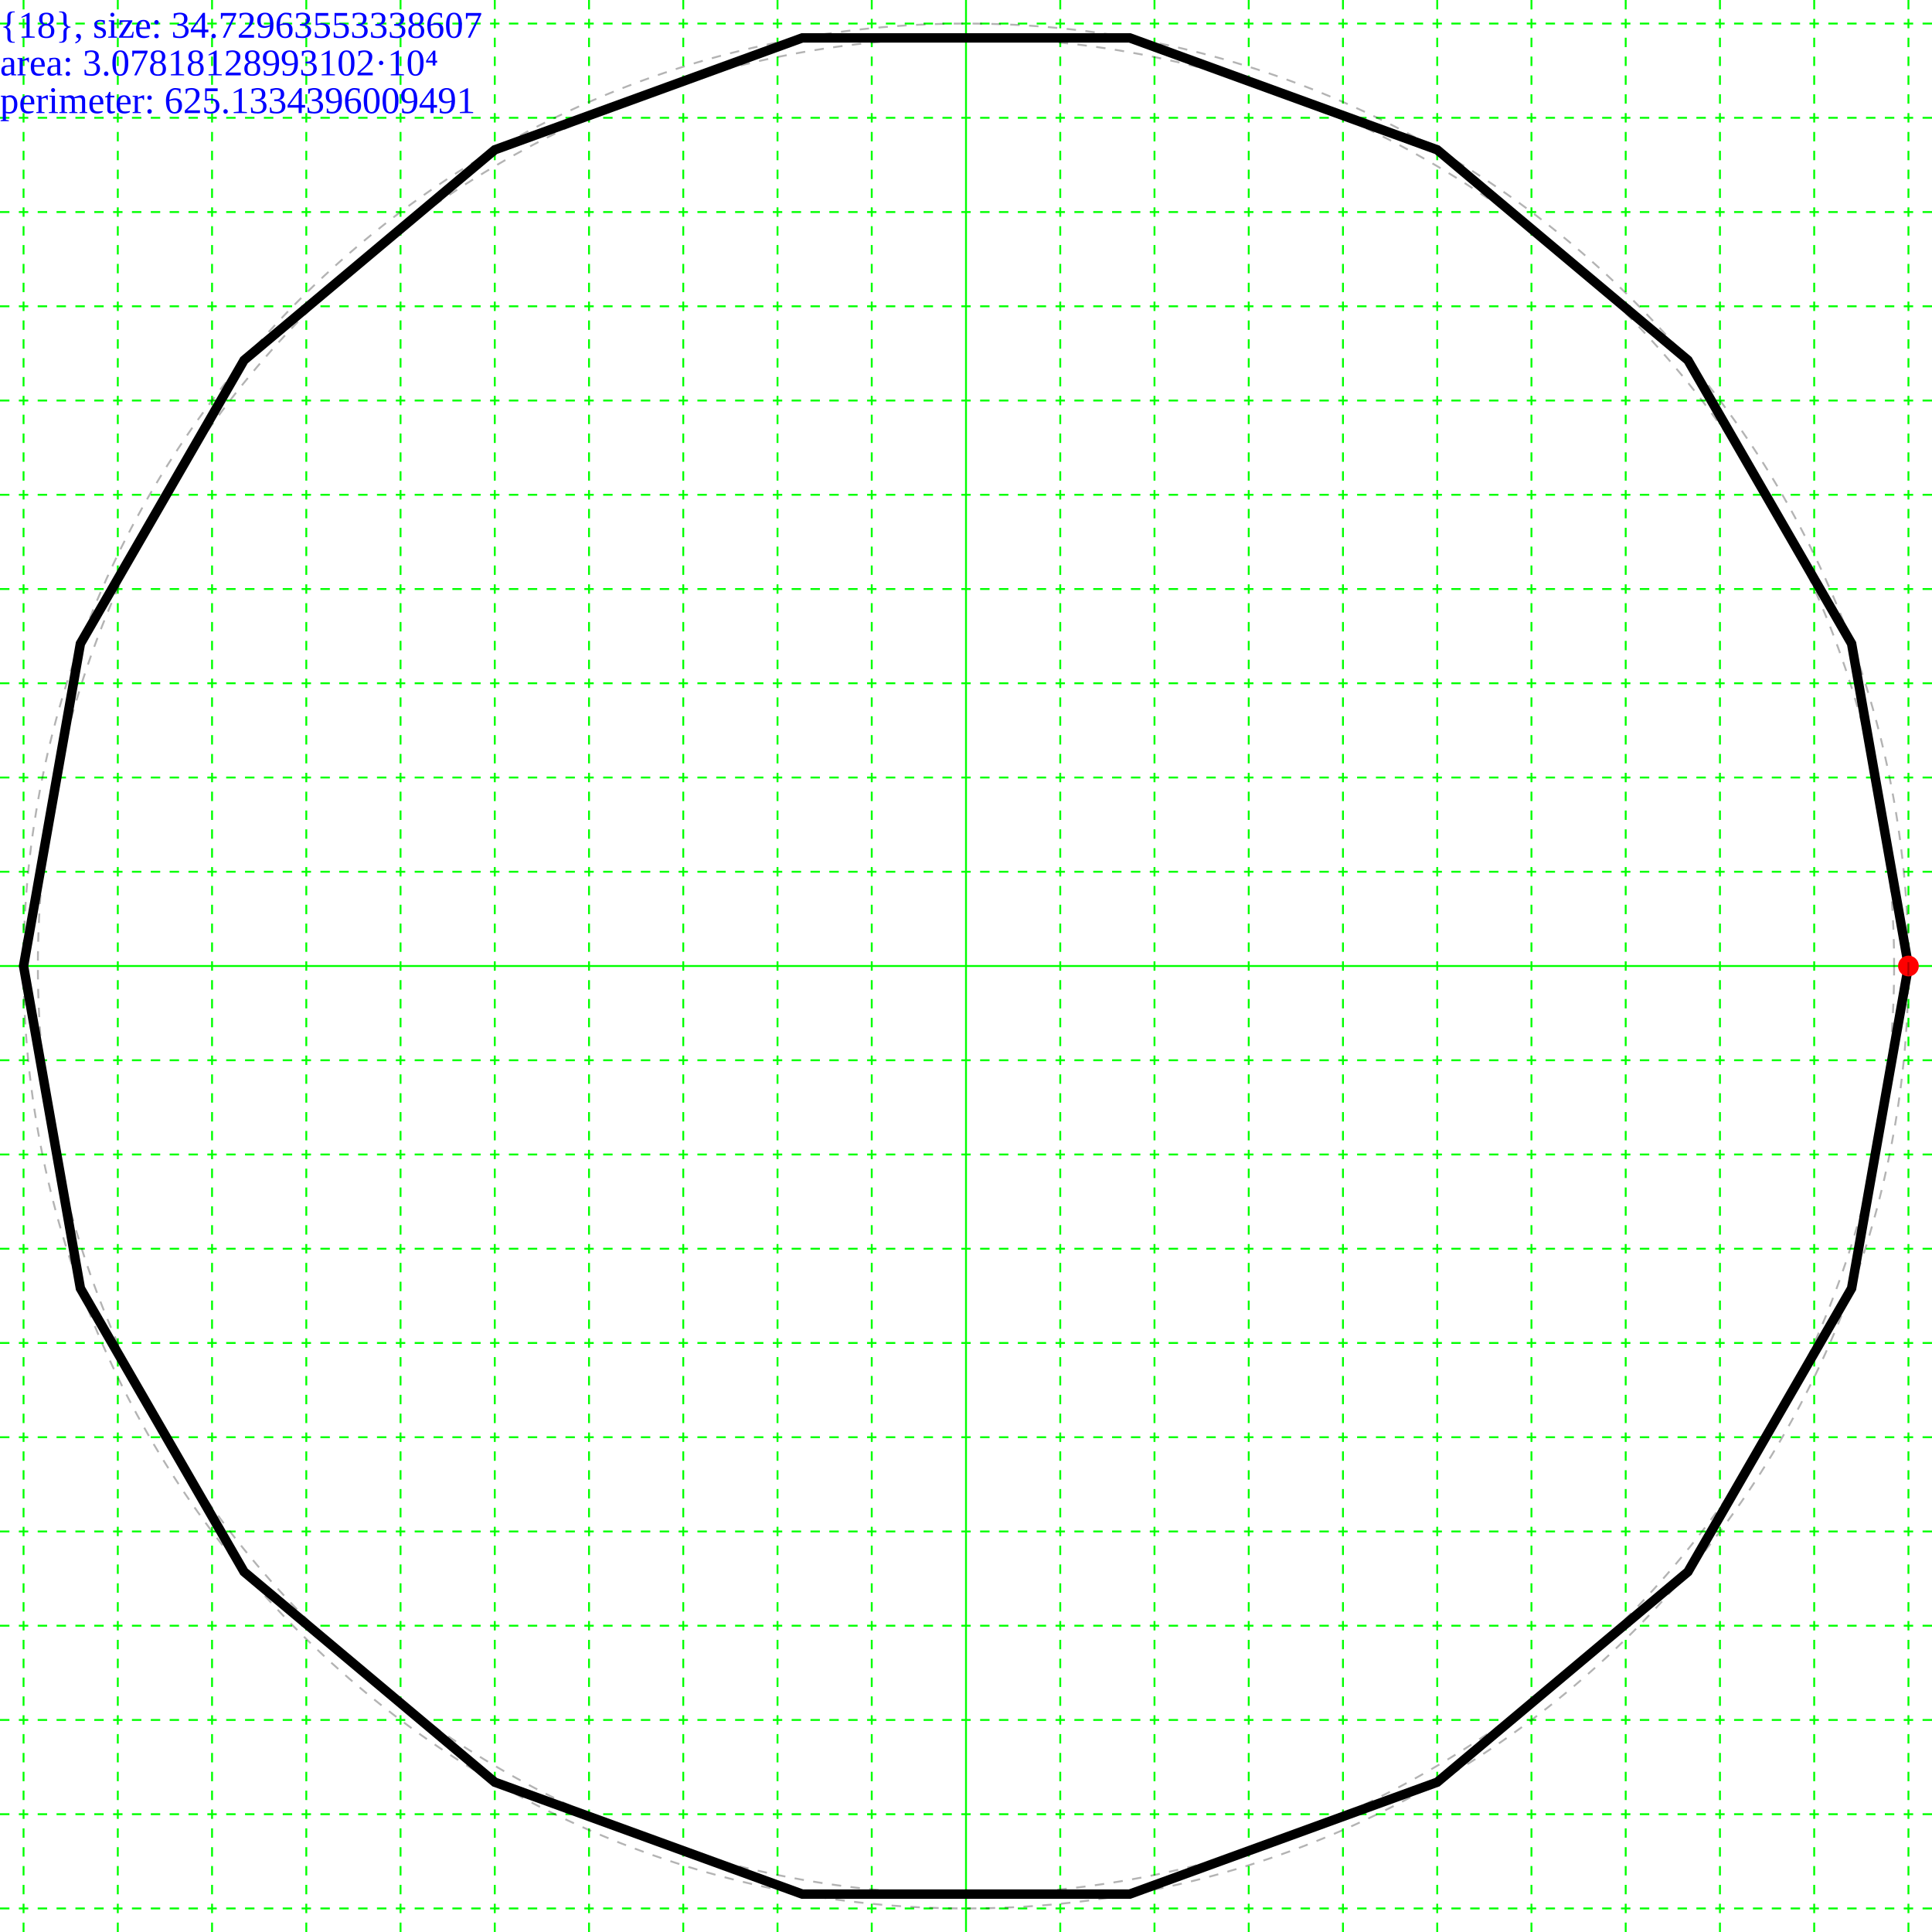
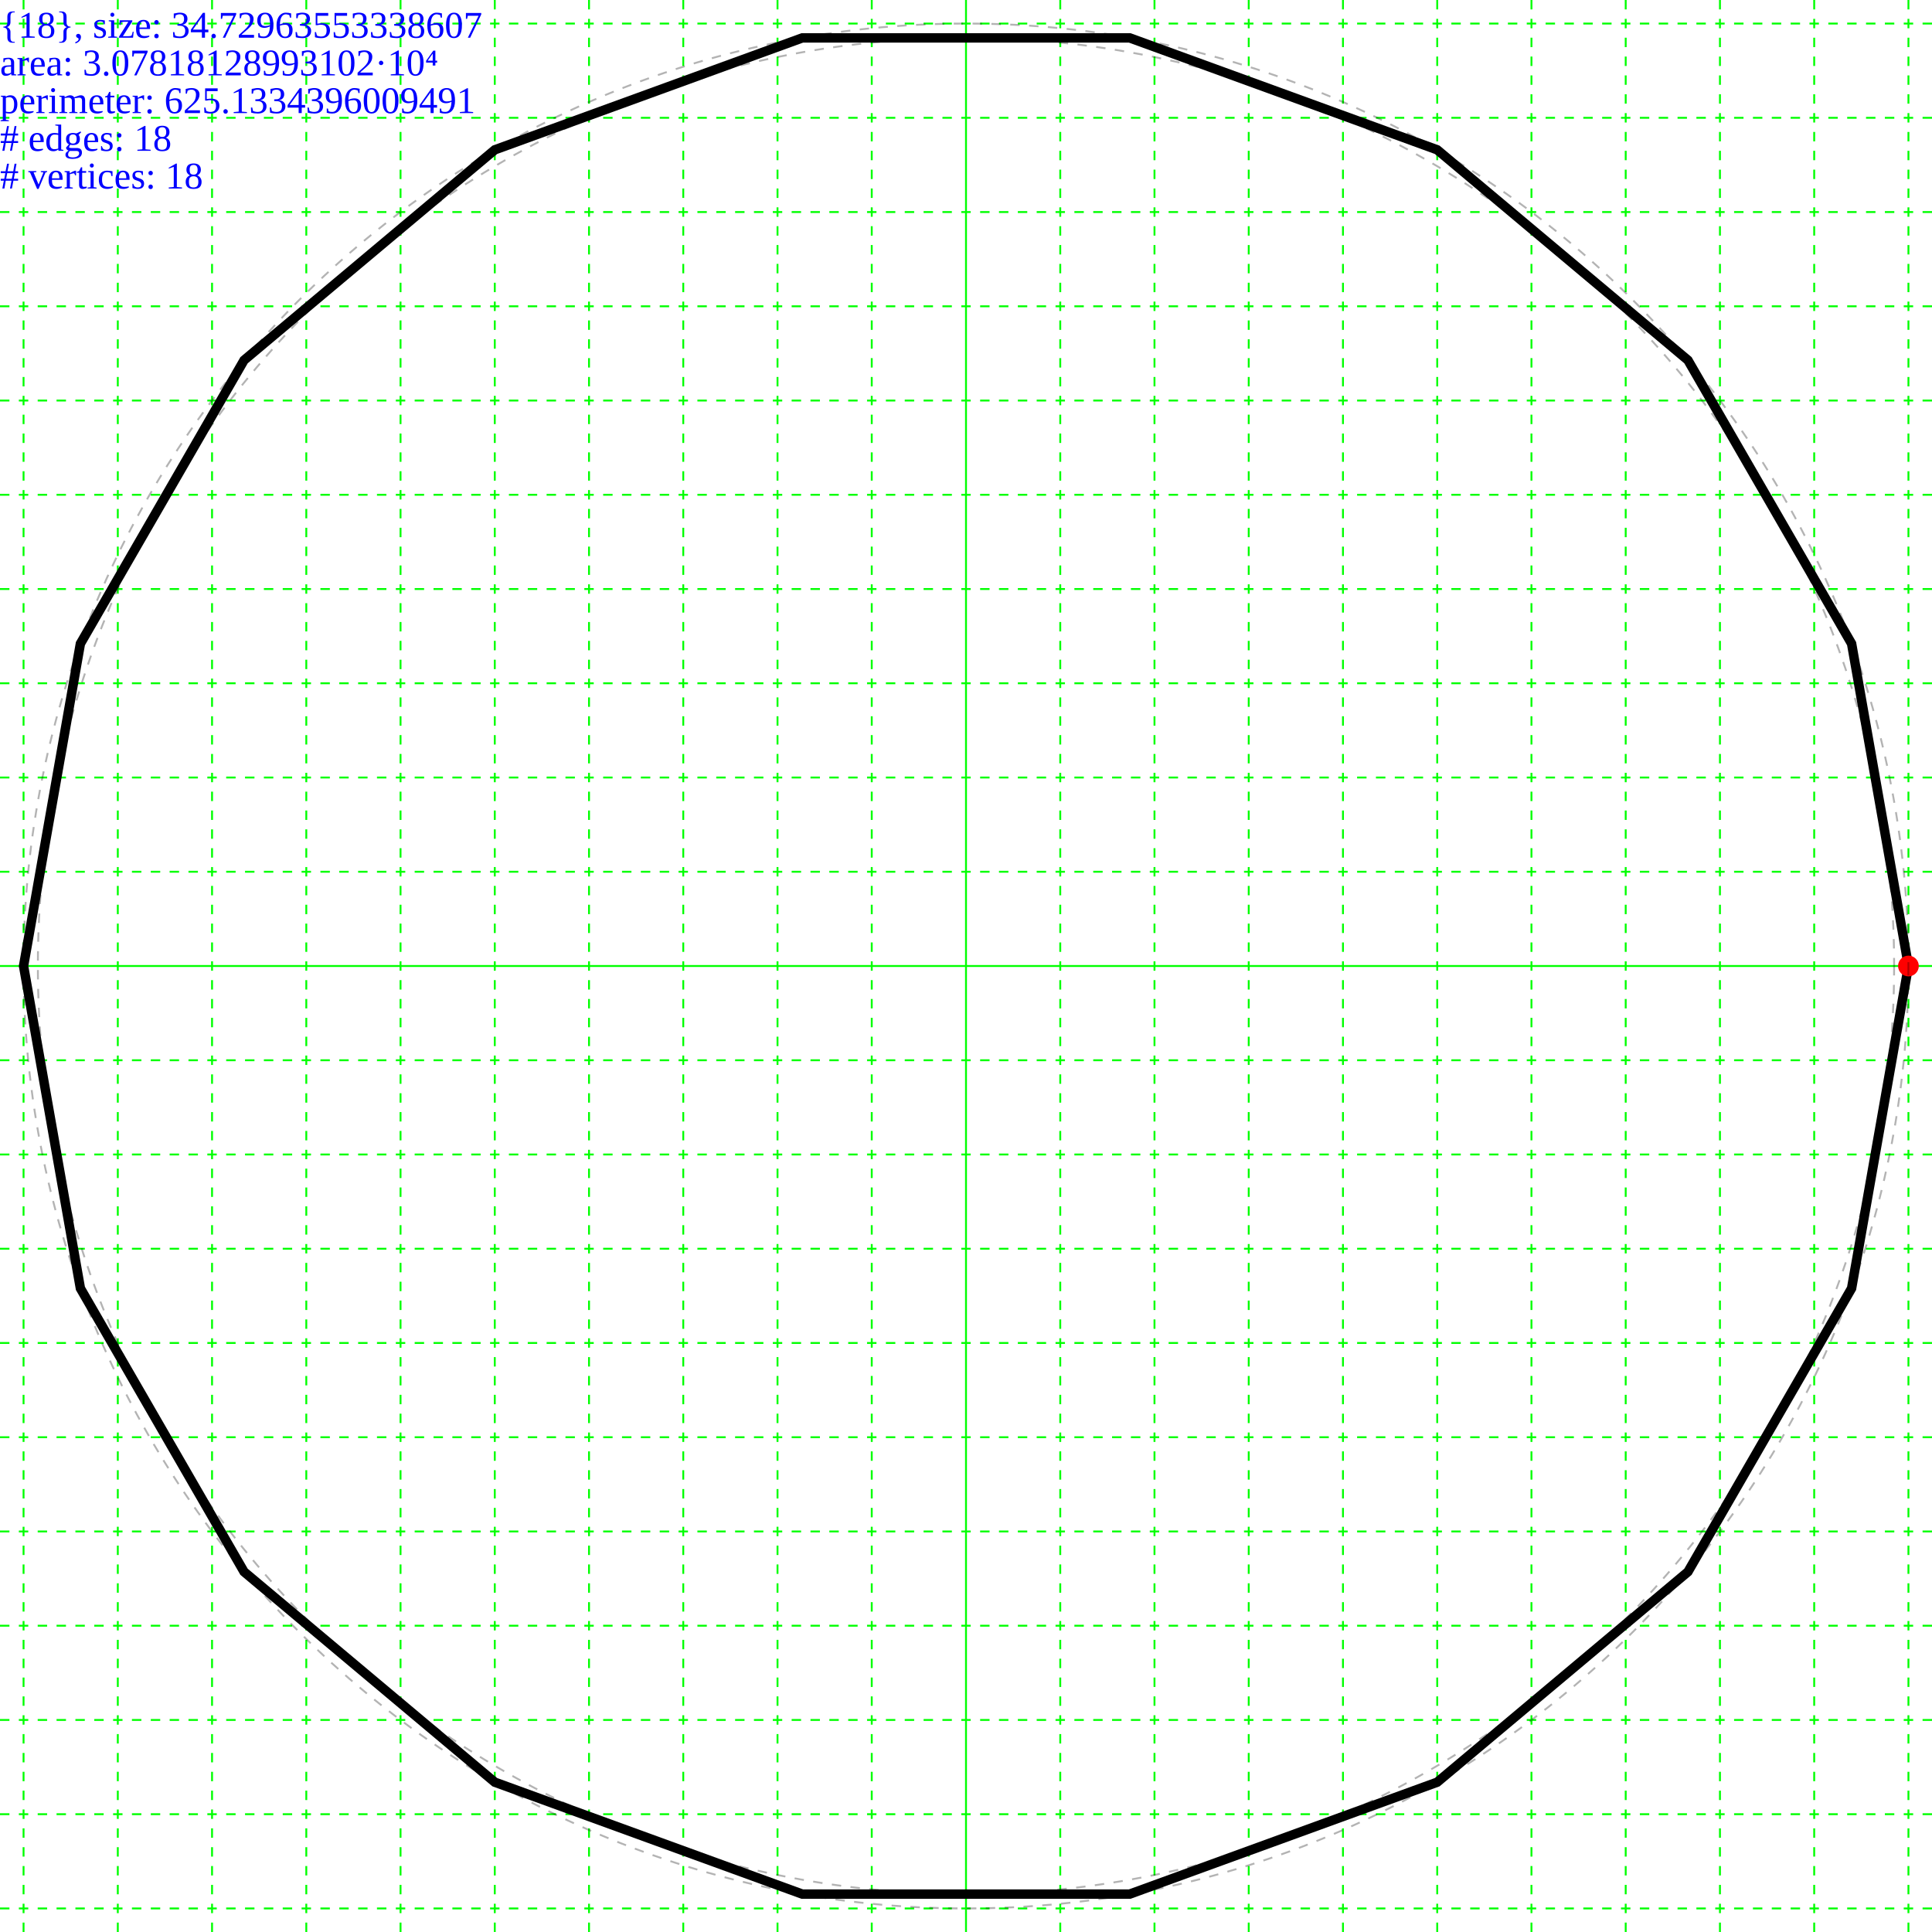
<svg xmlns="http://www.w3.org/2000/svg" height="205.0" width="205.0">
  <g id="grid">
    <line stroke="#00ff00" stroke-width="0.2" x1="102.5" x2="102.5" y1="0" y2="205.0" />
    <line stroke="#00ff00" stroke-dasharray="1,1" stroke-width="0.2" x1="112.5" x2="112.5" y1="0" y2="205" />
    <line stroke="#00ff00" stroke-dasharray="1,1" stroke-width="0.2" x1="92.5" x2="92.5" y1="0" y2="205" />
    <line stroke="#00ff00" stroke-dasharray="1,1" stroke-width="0.2" x1="122.5" x2="122.5" y1="0" y2="205" />
    <line stroke="#00ff00" stroke-dasharray="1,1" stroke-width="0.2" x1="82.5" x2="82.5" y1="0" y2="205" />
    <line stroke="#00ff00" stroke-dasharray="1,1" stroke-width="0.2" x1="132.5" x2="132.5" y1="0" y2="205" />
    <line stroke="#00ff00" stroke-dasharray="1,1" stroke-width="0.2" x1="72.5" x2="72.5" y1="0" y2="205" />
    <line stroke="#00ff00" stroke-dasharray="1,1" stroke-width="0.2" x1="142.5" x2="142.5" y1="0" y2="205" />
    <line stroke="#00ff00" stroke-dasharray="1,1" stroke-width="0.2" x1="62.5" x2="62.5" y1="0" y2="205" />
    <line stroke="#00ff00" stroke-dasharray="1,1" stroke-width="0.2" x1="152.5" x2="152.5" y1="0" y2="205" />
    <line stroke="#00ff00" stroke-dasharray="1,1" stroke-width="0.2" x1="52.5" x2="52.5" y1="0" y2="205" />
    <line stroke="#00ff00" stroke-dasharray="1,1" stroke-width="0.2" x1="162.5" x2="162.5" y1="0" y2="205" />
    <line stroke="#00ff00" stroke-dasharray="1,1" stroke-width="0.2" x1="42.5" x2="42.5" y1="0" y2="205" />
    <line stroke="#00ff00" stroke-dasharray="1,1" stroke-width="0.2" x1="172.5" x2="172.5" y1="0" y2="205" />
    <line stroke="#00ff00" stroke-dasharray="1,1" stroke-width="0.2" x1="32.5" x2="32.5" y1="0" y2="205" />
    <line stroke="#00ff00" stroke-dasharray="1,1" stroke-width="0.2" x1="182.5" x2="182.5" y1="0" y2="205" />
    <line stroke="#00ff00" stroke-dasharray="1,1" stroke-width="0.2" x1="22.5" x2="22.5" y1="0" y2="205" />
    <line stroke="#00ff00" stroke-dasharray="1,1" stroke-width="0.2" x1="192.5" x2="192.5" y1="0" y2="205" />
    <line stroke="#00ff00" stroke-dasharray="1,1" stroke-width="0.2" x1="12.5" x2="12.5" y1="0" y2="205" />
    <line stroke="#00ff00" stroke-dasharray="1,1" stroke-width="0.2" x1="202.5" x2="202.5" y1="0" y2="205" />
    <line stroke="#00ff00" stroke-dasharray="1,1" stroke-width="0.2" x1="2.5" x2="2.5" y1="0" y2="205" />
    <line stroke="#00ff00" stroke-dasharray="1,1" stroke-width="0.2" x1="212.5" x2="212.5" y1="0" y2="205" />
    <line stroke="#00ff00" stroke-dasharray="1,1" stroke-width="0.2" x1="-7.5" x2="-7.5" y1="0" y2="205" />
    <line stroke="#00ff00" stroke-width="0.2" x1="0" x2="205.0" y1="102.5" y2="102.5" />
    <line stroke="#00ff00" stroke-dasharray="1,1" stroke-width="0.2" x1="0" x2="205" y1="112.5" y2="112.5" />
    <line stroke="#00ff00" stroke-dasharray="1,1" stroke-width="0.2" x1="0" x2="205" y1="92.5" y2="92.5" />
    <line stroke="#00ff00" stroke-dasharray="1,1" stroke-width="0.2" x1="0" x2="205" y1="122.5" y2="122.5" />
    <line stroke="#00ff00" stroke-dasharray="1,1" stroke-width="0.2" x1="0" x2="205" y1="82.5" y2="82.5" />
    <line stroke="#00ff00" stroke-dasharray="1,1" stroke-width="0.2" x1="0" x2="205" y1="132.5" y2="132.5" />
    <line stroke="#00ff00" stroke-dasharray="1,1" stroke-width="0.2" x1="0" x2="205" y1="72.5" y2="72.5" />
    <line stroke="#00ff00" stroke-dasharray="1,1" stroke-width="0.2" x1="0" x2="205" y1="142.5" y2="142.5" />
    <line stroke="#00ff00" stroke-dasharray="1,1" stroke-width="0.2" x1="0" x2="205" y1="62.5" y2="62.5" />
    <line stroke="#00ff00" stroke-dasharray="1,1" stroke-width="0.2" x1="0" x2="205" y1="152.5" y2="152.5" />
    <line stroke="#00ff00" stroke-dasharray="1,1" stroke-width="0.2" x1="0" x2="205" y1="52.5" y2="52.5" />
    <line stroke="#00ff00" stroke-dasharray="1,1" stroke-width="0.2" x1="0" x2="205" y1="162.5" y2="162.5" />
    <line stroke="#00ff00" stroke-dasharray="1,1" stroke-width="0.2" x1="0" x2="205" y1="42.5" y2="42.5" />
    <line stroke="#00ff00" stroke-dasharray="1,1" stroke-width="0.2" x1="0" x2="205" y1="172.5" y2="172.5" />
    <line stroke="#00ff00" stroke-dasharray="1,1" stroke-width="0.2" x1="0" x2="205" y1="32.5" y2="32.5" />
    <line stroke="#00ff00" stroke-dasharray="1,1" stroke-width="0.2" x1="0" x2="205" y1="182.5" y2="182.5" />
    <line stroke="#00ff00" stroke-dasharray="1,1" stroke-width="0.2" x1="0" x2="205" y1="22.5" y2="22.5" />
    <line stroke="#00ff00" stroke-dasharray="1,1" stroke-width="0.2" x1="0" x2="205" y1="192.5" y2="192.5" />
    <line stroke="#00ff00" stroke-dasharray="1,1" stroke-width="0.2" x1="0" x2="205" y1="12.5" y2="12.5" />
    <line stroke="#00ff00" stroke-dasharray="1,1" stroke-width="0.2" x1="0" x2="205" y1="202.5" y2="202.5" />
    <line stroke="#00ff00" stroke-dasharray="1,1" stroke-width="0.2" x1="0" x2="205" y1="2.5" y2="2.5" />
    <line stroke="#00ff00" stroke-dasharray="1,1" stroke-width="0.2" x1="0" x2="205" y1="212.5" y2="212.5" />
    <line stroke="#00ff00" stroke-dasharray="1,1" stroke-width="0.2" x1="0" x2="205" y1="-7.5" y2="-7.5" />
    <line stroke="#00ff00" stroke-dasharray="1,1" stroke-width="0.2" x1="0" x2="205" y1="222.5" y2="222.5" />
    <line stroke="#00ff00" stroke-dasharray="1,1" stroke-width="0.2" x1="0" x2="205" y1="-17.5" y2="-17.5" />
    <line stroke="#00ff00" stroke-dasharray="1,1" stroke-width="0.2" x1="0" x2="205" y1="232.5" y2="232.5" />
    <line stroke="#00ff00" stroke-dasharray="1,1" stroke-width="0.2" x1="0" x2="205" y1="-27.5" y2="-27.5" />
    <line stroke="#00ff00" stroke-dasharray="1,1" stroke-width="0.2" x1="0" x2="205" y1="242.5" y2="242.5" />
    <line stroke="#00ff00" stroke-dasharray="1,1" stroke-width="0.2" x1="0" x2="205" y1="-37.5" y2="-37.5" />
    <line stroke="#00ff00" stroke-dasharray="1,1" stroke-width="0.2" x1="0" x2="205" y1="252.5" y2="252.5" />
    <line stroke="#00ff00" stroke-dasharray="1,1" stroke-width="0.2" x1="0" x2="205" y1="-47.5" y2="-47.5" />
    <line stroke="#00ff00" stroke-dasharray="1,1" stroke-width="0.2" x1="0" x2="205" y1="262.5" y2="262.5" />
    <line stroke="#00ff00" stroke-dasharray="1,1" stroke-width="0.2" x1="0" x2="205" y1="-57.5" y2="-57.5" />
    <line stroke="#00ff00" stroke-dasharray="1,1" stroke-width="0.2" x1="0" x2="205" y1="272.5" y2="272.5" />
    <line stroke="#00ff00" stroke-dasharray="1,1" stroke-width="0.2" x1="0" x2="205" y1="-67.5" y2="-67.5" />
    <line stroke="#00ff00" stroke-dasharray="1,1" stroke-width="0.2" x1="0" x2="205" y1="282.5" y2="282.5" />
    <line stroke="#00ff00" stroke-dasharray="1,1" stroke-width="0.2" x1="0" x2="205" y1="-77.5" y2="-77.5" />
    <line stroke="#00ff00" stroke-dasharray="1,1" stroke-width="0.2" x1="0" x2="205" y1="292.5" y2="292.5" />
    <line stroke="#00ff00" stroke-dasharray="1,1" stroke-width="0.2" x1="0" x2="205" y1="-87.5" y2="-87.5" />
    <line stroke="#00ff00" stroke-dasharray="1,1" stroke-width="0.2" x1="0" x2="205" y1="302.5" y2="302.5" />
    <line stroke="#00ff00" stroke-dasharray="1,1" stroke-width="0.2" x1="0" x2="205" y1="-97.5" y2="-97.5" />
    <line stroke="#00ff00" stroke-dasharray="1,1" stroke-width="0.2" x1="0" x2="205" y1="312.5" y2="312.5" />
    <line stroke="#00ff00" stroke-dasharray="1,1" stroke-width="0.2" x1="0" x2="205" y1="-107.5" y2="-107.5" />
  </g>
  <g>
    <text fill="blue" font-size="4.0" id="info" x="0" y="0">
      <tspan dy="4.0" x="0">{18}, size: 34.72963553338607</tspan>
      <tspan dy="4.0" x="0">area: 3.07818128993102·10⁴</tspan>
      <tspan dy="4.0" x="0">perimeter: 625.1334396009491</tspan>
+       <tspan dy="4.0" x="0"># edges: 18</tspan>
+       <tspan dy="4.0" x="0"># vertices: 18</tspan>
    </text>
  </g>
  <g>
    <polygon fill="none" points="202.5,102.5 196.469,136.702 179.104,166.779 152.5,189.103 119.865,200.981 85.135,200.981 52.5,189.103 25.896,166.779 8.531,136.702 2.5,102.5 8.531,68.298 25.896,38.221 52.5,15.897 85.135,4.019 119.865,4.019 152.5,15.897 179.104,38.221 196.469,68.298" stroke="black" stroke-width="1" />
    <circle cx="202.5" cy="102.5" fill="#ff0000" r="1.1" />
    <circle cx="102.5" cy="102.5" fill="none" r="98.481" stroke="black" stroke-dasharray="1,1" stroke-opacity="0.3" stroke-width="0.2" />
    <circle cx="102.5" cy="102.5" fill="none" r="100" stroke="black" stroke-dasharray="1,1" stroke-opacity="0.3" stroke-width="0.2" />
  </g>
</svg>
